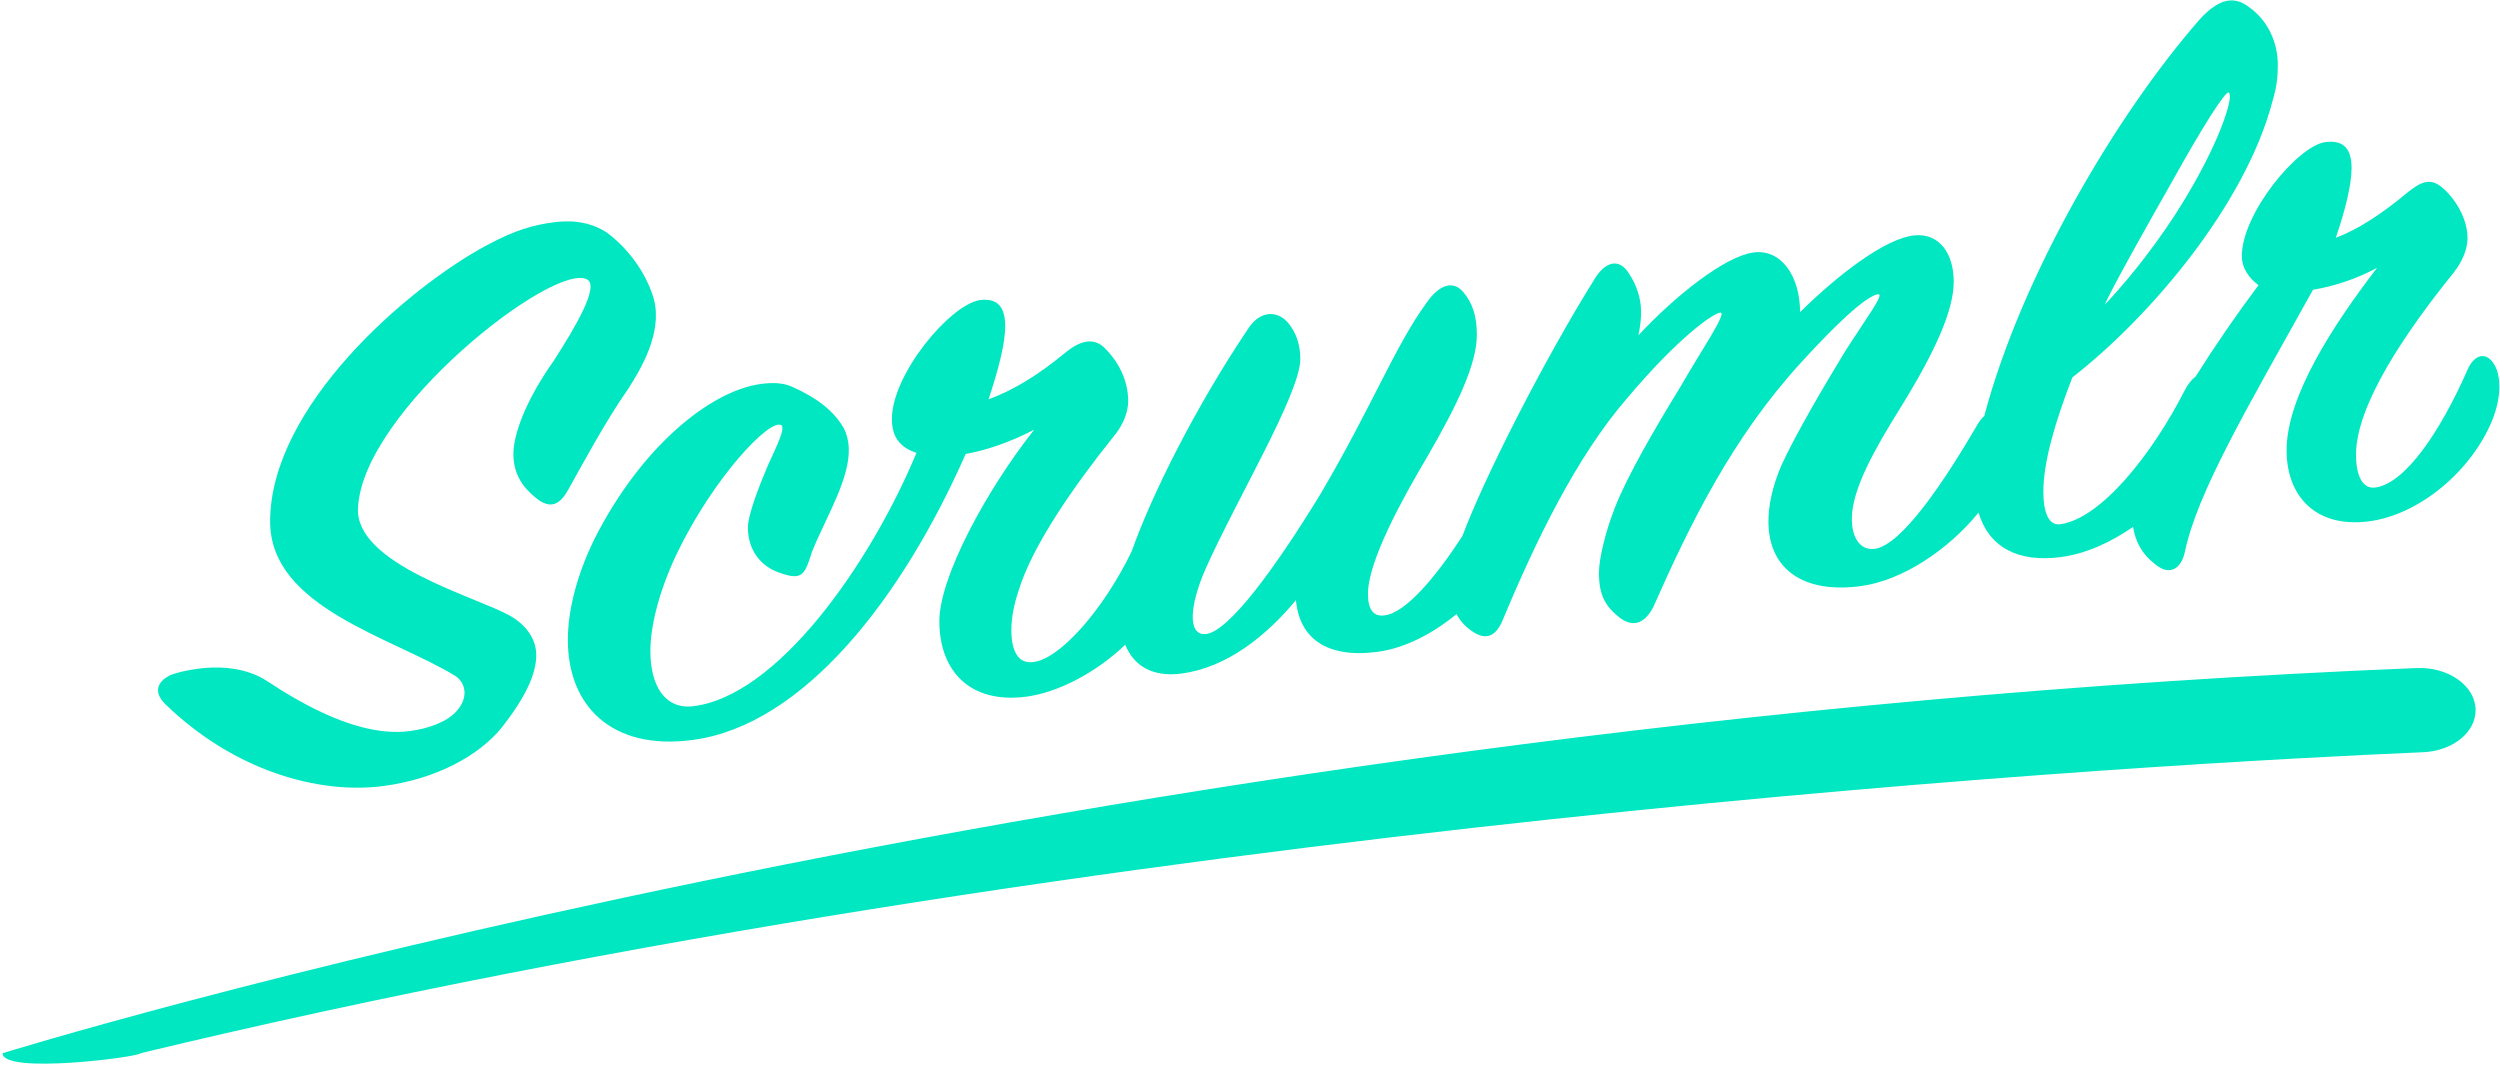
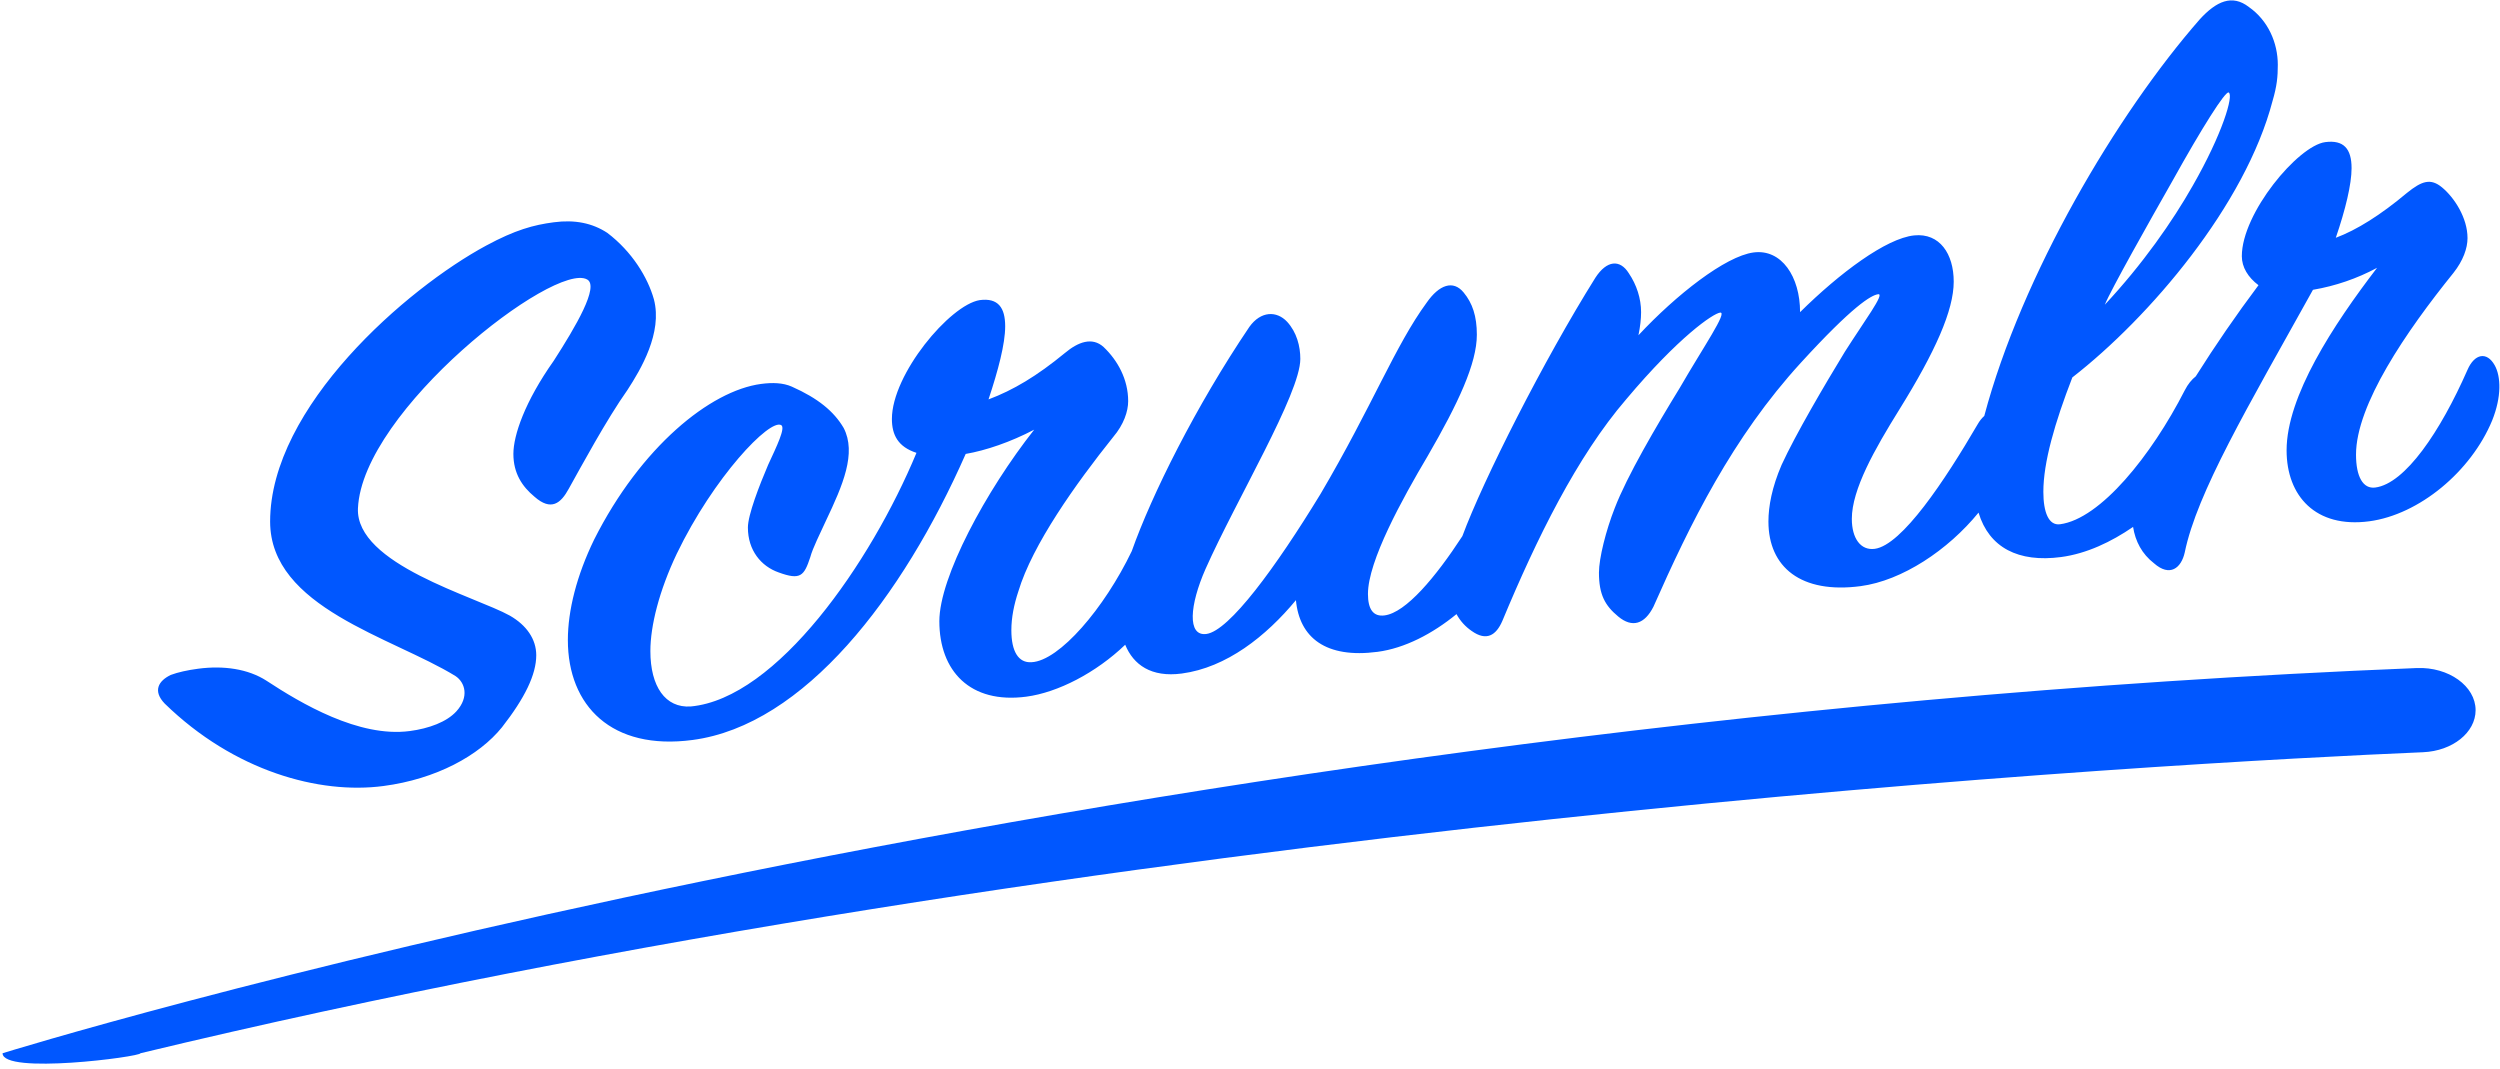
<svg xmlns="http://www.w3.org/2000/svg" width="138" height="59">
-   <path d="M.142 58.139s58.672-18.254 133.265-21.263c1.76-.07 3.246.997 3.246 2.327 0 1.232-1.27 2.25-2.9 2.32-13.577.576-72.457 3.721-125.998 16.616 0 .198-7.613 1.19-7.613 0m119.776-48.15c1.65-2.968 2.91-4.953 3.103-4.886.292.147-.34 2.281-1.987 5.157-1.116 1.966-2.763 4.328-4.849 6.561.342-.839 2.473-4.617 3.733-6.832m17.791 10.177c.34.61.39 1.722-.144 3.05-1.165 2.811-4.025 5.193-6.786 5.56-2.958.391-4.559-1.4-4.559-3.917 0-2.983 2.57-6.914 4.995-10.076a11.58 11.58 0 0 1-3.54 1.214c-3.636 6.54-6.397 11.194-7.078 14.5-.193.865-.824 1.367-1.696.596-.663-.51-1.032-1.217-1.155-2.007-1.203.825-2.562 1.476-3.983 1.664-2.34.309-3.963-.512-4.548-2.454-1.68 2.064-4.218 3.755-6.508 4.059-3.297.437-5.09-1.051-5.09-3.568 0-.84.195-1.89.727-3.125.775-1.688 2.377-4.415 3.49-6.241 1.067-1.681 2.23-3.232 1.842-3.18-.388.05-1.405.651-4.266 3.78-3.782 4.136-6.106 8.872-8.143 13.476-.485.951-1.163 1.18-1.939.536-.73-.602-1.066-1.209-1.066-2.422 0-.791.385-2.334.872-3.566.678-1.765 2.278-4.494 3.585-6.626 1.31-2.269 2.668-4.222 2.23-4.163-.387.052-2.275 1.327-5.185 4.788-2.714 3.156-4.946 7.692-6.834 12.23-.342.792-.873 1.142-1.698.552a2.642 2.642 0 0 1-.833-.927c-1.335 1.093-2.862 1.883-4.354 2.082-2.86.378-4.317-.781-4.51-2.852-1.647 1.989-3.829 3.722-6.302 4.05-1.691.224-2.666-.484-3.122-1.589-1.614 1.549-3.722 2.637-5.459 2.866-3.103.41-4.8-1.417-4.8-4.166 0-2.423 2.568-7.19 5.236-10.573-1.31.686-2.668 1.148-3.782 1.34-3.49 7.919-8.921 14.975-15.077 15.79-4.46.593-6.883-1.88-6.883-5.518 0-1.63.485-3.56 1.454-5.551 2.57-5.096 6.398-8.21 9.211-8.585.63-.083 1.212-.066 1.697.149 1.454.646 2.325 1.369 2.86 2.277.726 1.394-.049 3.174-.972 5.116-.337.743-.726 1.494-.87 2.025-.341 1.025-.533 1.282-1.744.838-.97-.339-1.698-1.22-1.698-2.477 0-.7.631-2.323 1.115-3.457.483-1.046.968-2.04.727-2.195-.631-.383-3.734 2.873-5.77 7.101-.968 2.039-1.455 3.969-1.455 5.369 0 1.957.826 3.152 2.23 3.058 4.751-.444 9.938-7.935 12.458-14-1.016-.33-1.356-.986-1.356-1.87 0-2.47 3.2-6.297 4.848-6.561 1.018-.135 1.405.42 1.405 1.444 0 .979-.387 2.43-.92 4.037 1.357-.508 2.667-1.286 4.219-2.563.726-.608 1.502-.9 2.132-.33.774.737 1.358 1.778 1.358 2.991 0 .558-.242 1.29-.825 1.975-2.084 2.605-4.46 5.947-5.236 8.522-.242.73-.387 1.449-.387 2.148 0 1.165.387 1.813 1.115 1.764 1.534-.073 4.021-2.983 5.532-6.133 1.091-3.086 3.528-7.99 6.492-12.378.63-.878 1.503-.901 2.086-.278.53.582.726 1.348.726 2.048 0 1.91-3.54 7.785-5.236 11.6-.872 1.98-1.019 3.721.05 3.582 1.26-.168 3.83-3.676 6.303-7.732 2.859-4.855 4.119-8.19 5.862-10.564.68-.975 1.456-1.265 2.039-.55.485.587.726 1.303.726 2.327 0 1.585-1.018 3.77-2.716 6.7-1.405 2.373-3.295 5.794-3.295 7.611 0 .84.291 1.268.921 1.183 1.172-.154 2.81-2.102 4.291-4.376 1.144-3.09 4.488-9.706 7.345-14.268.63-.968 1.356-1.02 1.841-.245.436.643.679 1.401.679 2.148 0 .373-.047.798-.146 1.277 2.085-2.234 4.799-4.363 6.352-4.57 1.55-.205 2.57 1.338 2.57 3.295 2.179-2.153 4.748-4.079 6.301-4.237 1.405-.14 2.18 1.017 2.18 2.553 0 1.586-1.017 3.866-3.004 7.063-1.357 2.185-2.62 4.403-2.62 6.032 0 1.073.486 1.755 1.263 1.654 1.502-.2 3.876-3.779 5.672-6.858.12-.214.248-.364.376-.478 2.067-7.784 7.312-16.653 11.89-21.887.92-1.008 1.793-1.401 2.716-.686 1.065.746 1.597 1.978 1.597 3.192 0 .65-.047 1.17-.291 1.996-1.501 5.744-6.786 11.942-11.051 15.259-.97 2.505-1.6 4.684-1.6 6.317 0 1.118.29 1.871.921 1.788 2.23-.296 5.042-3.79 6.883-7.39.177-.35.39-.602.608-.773a75.154 75.154 0 0 1 3.464-5.033c-.581-.436-.92-.996-.92-1.603 0-2.377 3.103-6.096 4.604-6.295 1.018-.134 1.454.366 1.454 1.437 0 .888-.337 2.283-.871 3.844 1.162-.434 2.473-1.258 3.927-2.477.825-.666 1.309-.824 1.939-.303.679.563 1.405 1.68 1.405 2.797 0 .56-.241 1.243-.775 1.919-2.616 3.238-5.38 7.285-5.38 10.034 0 1.213.387 1.907 1.066 1.815 1.647-.217 3.588-3.082 5.089-6.499.387-.889 1.066-1.026 1.502-.246zM34.641 21.518c-1.164 1.645-2.57 4.253-3.246 5.463-.437.804-.972 1.248-1.892.437-.679-.561-1.164-1.292-1.164-2.362 0-1.028.63-2.882 2.23-5.145 1.213-1.885 2.52-4.108 1.843-4.483-1.794-1.02-12.41 7.235-12.653 12.627-.146 3.095 6.496 4.873 8.385 5.928.923.53 1.457 1.3 1.457 2.184 0 1.072-.632 2.367-1.892 3.979-1.262 1.565-3.636 2.86-6.545 3.242-3.54.47-8.24-.818-12.072-4.55-.677-.705-.338-1.262.34-1.584.39-.146.922-.263 1.503-.34 1.407-.187 2.763.007 3.78.665 1.892 1.241 5.093 3.147 7.903 2.775 1.066-.141 2.037-.502 2.572-1.085.725-.798.482-1.602-.05-1.953-3.49-2.147-10.229-3.772-10.229-8.526 0-6.338 7.562-12.884 11.927-15.234 1.599-.864 2.618-1.14 3.731-1.286 1.164-.155 2.133.044 2.957.586 1.36 1.032 2.23 2.454 2.57 3.669.484 1.847-.727 3.87-1.455 4.993z" fill="#00E7C2" fill-rule="evenodd" />
+   <path d="M.142 58.139s58.672-18.254 133.265-21.263c1.76-.07 3.246.997 3.246 2.327 0 1.232-1.27 2.25-2.9 2.32-13.577.576-72.457 3.721-125.998 16.616 0 .198-7.613 1.19-7.613 0m119.776-48.15c1.65-2.968 2.91-4.953 3.103-4.886.292.147-.34 2.281-1.987 5.157-1.116 1.966-2.763 4.328-4.849 6.561.342-.839 2.473-4.617 3.733-6.832m17.791 10.177c.34.61.39 1.722-.144 3.05-1.165 2.811-4.025 5.193-6.786 5.56-2.958.391-4.559-1.4-4.559-3.917 0-2.983 2.57-6.914 4.995-10.076a11.58 11.58 0 0 1-3.54 1.214c-3.636 6.54-6.397 11.194-7.078 14.5-.193.865-.824 1.367-1.696.596-.663-.51-1.032-1.217-1.155-2.007-1.203.825-2.562 1.476-3.983 1.664-2.34.309-3.963-.512-4.548-2.454-1.68 2.064-4.218 3.755-6.508 4.059-3.297.437-5.09-1.051-5.09-3.568 0-.84.195-1.89.727-3.125.775-1.688 2.377-4.415 3.49-6.241 1.067-1.681 2.23-3.232 1.842-3.18-.388.05-1.405.651-4.266 3.78-3.782 4.136-6.106 8.872-8.143 13.476-.485.951-1.163 1.18-1.939.536-.73-.602-1.066-1.209-1.066-2.422 0-.791.385-2.334.872-3.566.678-1.765 2.278-4.494 3.585-6.626 1.31-2.269 2.668-4.222 2.23-4.163-.387.052-2.275 1.327-5.185 4.788-2.714 3.156-4.946 7.692-6.834 12.23-.342.792-.873 1.142-1.698.552a2.642 2.642 0 0 1-.833-.927c-1.335 1.093-2.862 1.883-4.354 2.082-2.86.378-4.317-.781-4.51-2.852-1.647 1.989-3.829 3.722-6.302 4.05-1.691.224-2.666-.484-3.122-1.589-1.614 1.549-3.722 2.637-5.459 2.866-3.103.41-4.8-1.417-4.8-4.166 0-2.423 2.568-7.19 5.236-10.573-1.31.686-2.668 1.148-3.782 1.34-3.49 7.919-8.921 14.975-15.077 15.79-4.46.593-6.883-1.88-6.883-5.518 0-1.63.485-3.56 1.454-5.551 2.57-5.096 6.398-8.21 9.211-8.585.63-.083 1.212-.066 1.697.149 1.454.646 2.325 1.369 2.86 2.277.726 1.394-.049 3.174-.972 5.116-.337.743-.726 1.494-.87 2.025-.341 1.025-.533 1.282-1.744.838-.97-.339-1.698-1.22-1.698-2.477 0-.7.631-2.323 1.115-3.457.483-1.046.968-2.04.727-2.195-.631-.383-3.734 2.873-5.77 7.101-.968 2.039-1.455 3.969-1.455 5.369 0 1.957.826 3.152 2.23 3.058 4.751-.444 9.938-7.935 12.458-14-1.016-.33-1.356-.986-1.356-1.87 0-2.47 3.2-6.297 4.848-6.561 1.018-.135 1.405.42 1.405 1.444 0 .979-.387 2.43-.92 4.037 1.357-.508 2.667-1.286 4.219-2.563.726-.608 1.502-.9 2.132-.33.774.737 1.358 1.778 1.358 2.991 0 .558-.242 1.29-.825 1.975-2.084 2.605-4.46 5.947-5.236 8.522-.242.73-.387 1.449-.387 2.148 0 1.165.387 1.813 1.115 1.764 1.534-.073 4.021-2.983 5.532-6.133 1.091-3.086 3.528-7.99 6.492-12.378.63-.878 1.503-.901 2.086-.278.53.582.726 1.348.726 2.048 0 1.91-3.54 7.785-5.236 11.6-.872 1.98-1.019 3.721.05 3.582 1.26-.168 3.83-3.676 6.303-7.732 2.859-4.855 4.119-8.19 5.862-10.564.68-.975 1.456-1.265 2.039-.55.485.587.726 1.303.726 2.327 0 1.585-1.018 3.77-2.716 6.7-1.405 2.373-3.295 5.794-3.295 7.611 0 .84.291 1.268.921 1.183 1.172-.154 2.81-2.102 4.291-4.376 1.144-3.09 4.488-9.706 7.345-14.268.63-.968 1.356-1.02 1.841-.245.436.643.679 1.401.679 2.148 0 .373-.047.798-.146 1.277 2.085-2.234 4.799-4.363 6.352-4.57 1.55-.205 2.57 1.338 2.57 3.295 2.179-2.153 4.748-4.079 6.301-4.237 1.405-.14 2.18 1.017 2.18 2.553 0 1.586-1.017 3.866-3.004 7.063-1.357 2.185-2.62 4.403-2.62 6.032 0 1.073.486 1.755 1.263 1.654 1.502-.2 3.876-3.779 5.672-6.858.12-.214.248-.364.376-.478 2.067-7.784 7.312-16.653 11.89-21.887.92-1.008 1.793-1.401 2.716-.686 1.065.746 1.597 1.978 1.597 3.192 0 .65-.047 1.17-.291 1.996-1.501 5.744-6.786 11.942-11.051 15.259-.97 2.505-1.6 4.684-1.6 6.317 0 1.118.29 1.871.921 1.788 2.23-.296 5.042-3.79 6.883-7.39.177-.35.39-.602.608-.773a75.154 75.154 0 0 1 3.464-5.033c-.581-.436-.92-.996-.92-1.603 0-2.377 3.103-6.096 4.604-6.295 1.018-.134 1.454.366 1.454 1.437 0 .888-.337 2.283-.871 3.844 1.162-.434 2.473-1.258 3.927-2.477.825-.666 1.309-.824 1.939-.303.679.563 1.405 1.68 1.405 2.797 0 .56-.241 1.243-.775 1.919-2.616 3.238-5.38 7.285-5.38 10.034 0 1.213.387 1.907 1.066 1.815 1.647-.217 3.588-3.082 5.089-6.499.387-.889 1.066-1.026 1.502-.246zM34.641 21.518c-1.164 1.645-2.57 4.253-3.246 5.463-.437.804-.972 1.248-1.892.437-.679-.561-1.164-1.292-1.164-2.362 0-1.028.63-2.882 2.23-5.145 1.213-1.885 2.52-4.108 1.843-4.483-1.794-1.02-12.41 7.235-12.653 12.627-.146 3.095 6.496 4.873 8.385 5.928.923.53 1.457 1.3 1.457 2.184 0 1.072-.632 2.367-1.892 3.979-1.262 1.565-3.636 2.86-6.545 3.242-3.54.47-8.24-.818-12.072-4.55-.677-.705-.338-1.262.34-1.584.39-.146.922-.263 1.503-.34 1.407-.187 2.763.007 3.78.665 1.892 1.241 5.093 3.147 7.903 2.775 1.066-.141 2.037-.502 2.572-1.085.725-.798.482-1.602-.05-1.953-3.49-2.147-10.229-3.772-10.229-8.526 0-6.338 7.562-12.884 11.927-15.234 1.599-.864 2.618-1.14 3.731-1.286 1.164-.155 2.133.044 2.957.586 1.36 1.032 2.23 2.454 2.57 3.669.484 1.847-.727 3.87-1.455 4.993z" fill="#0057FF" fill-rule="evenodd" />
</svg>
